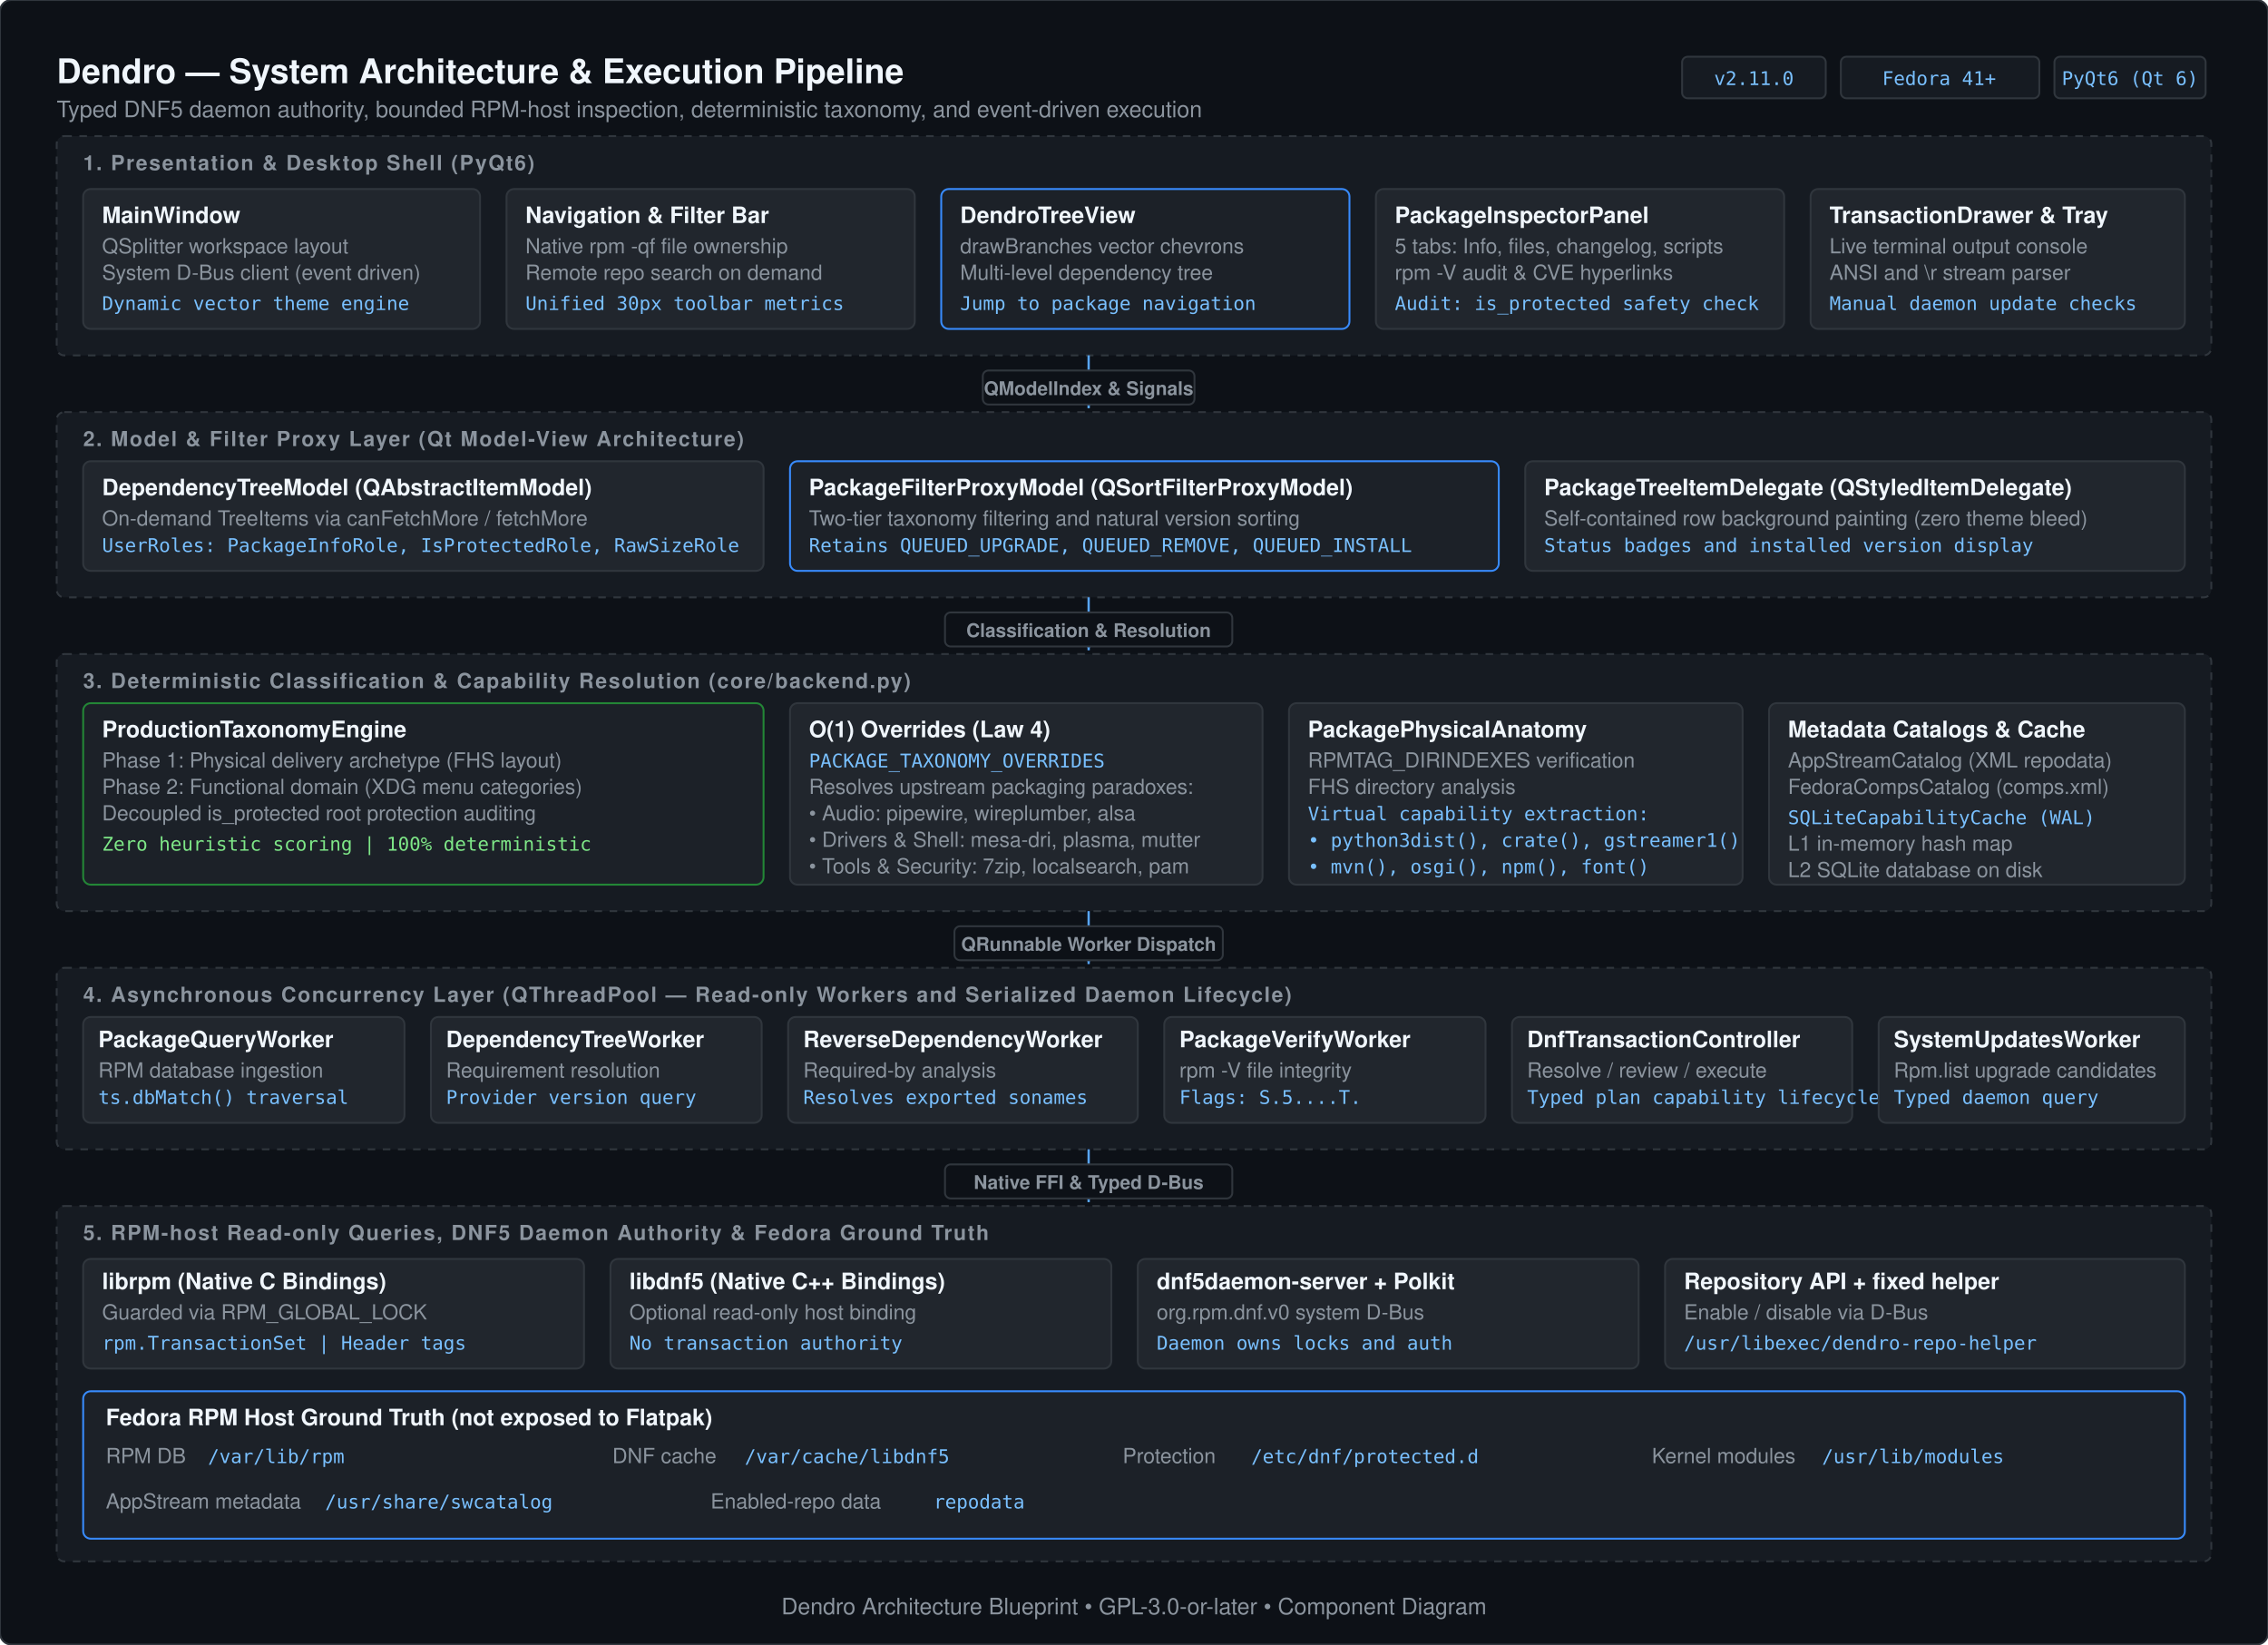
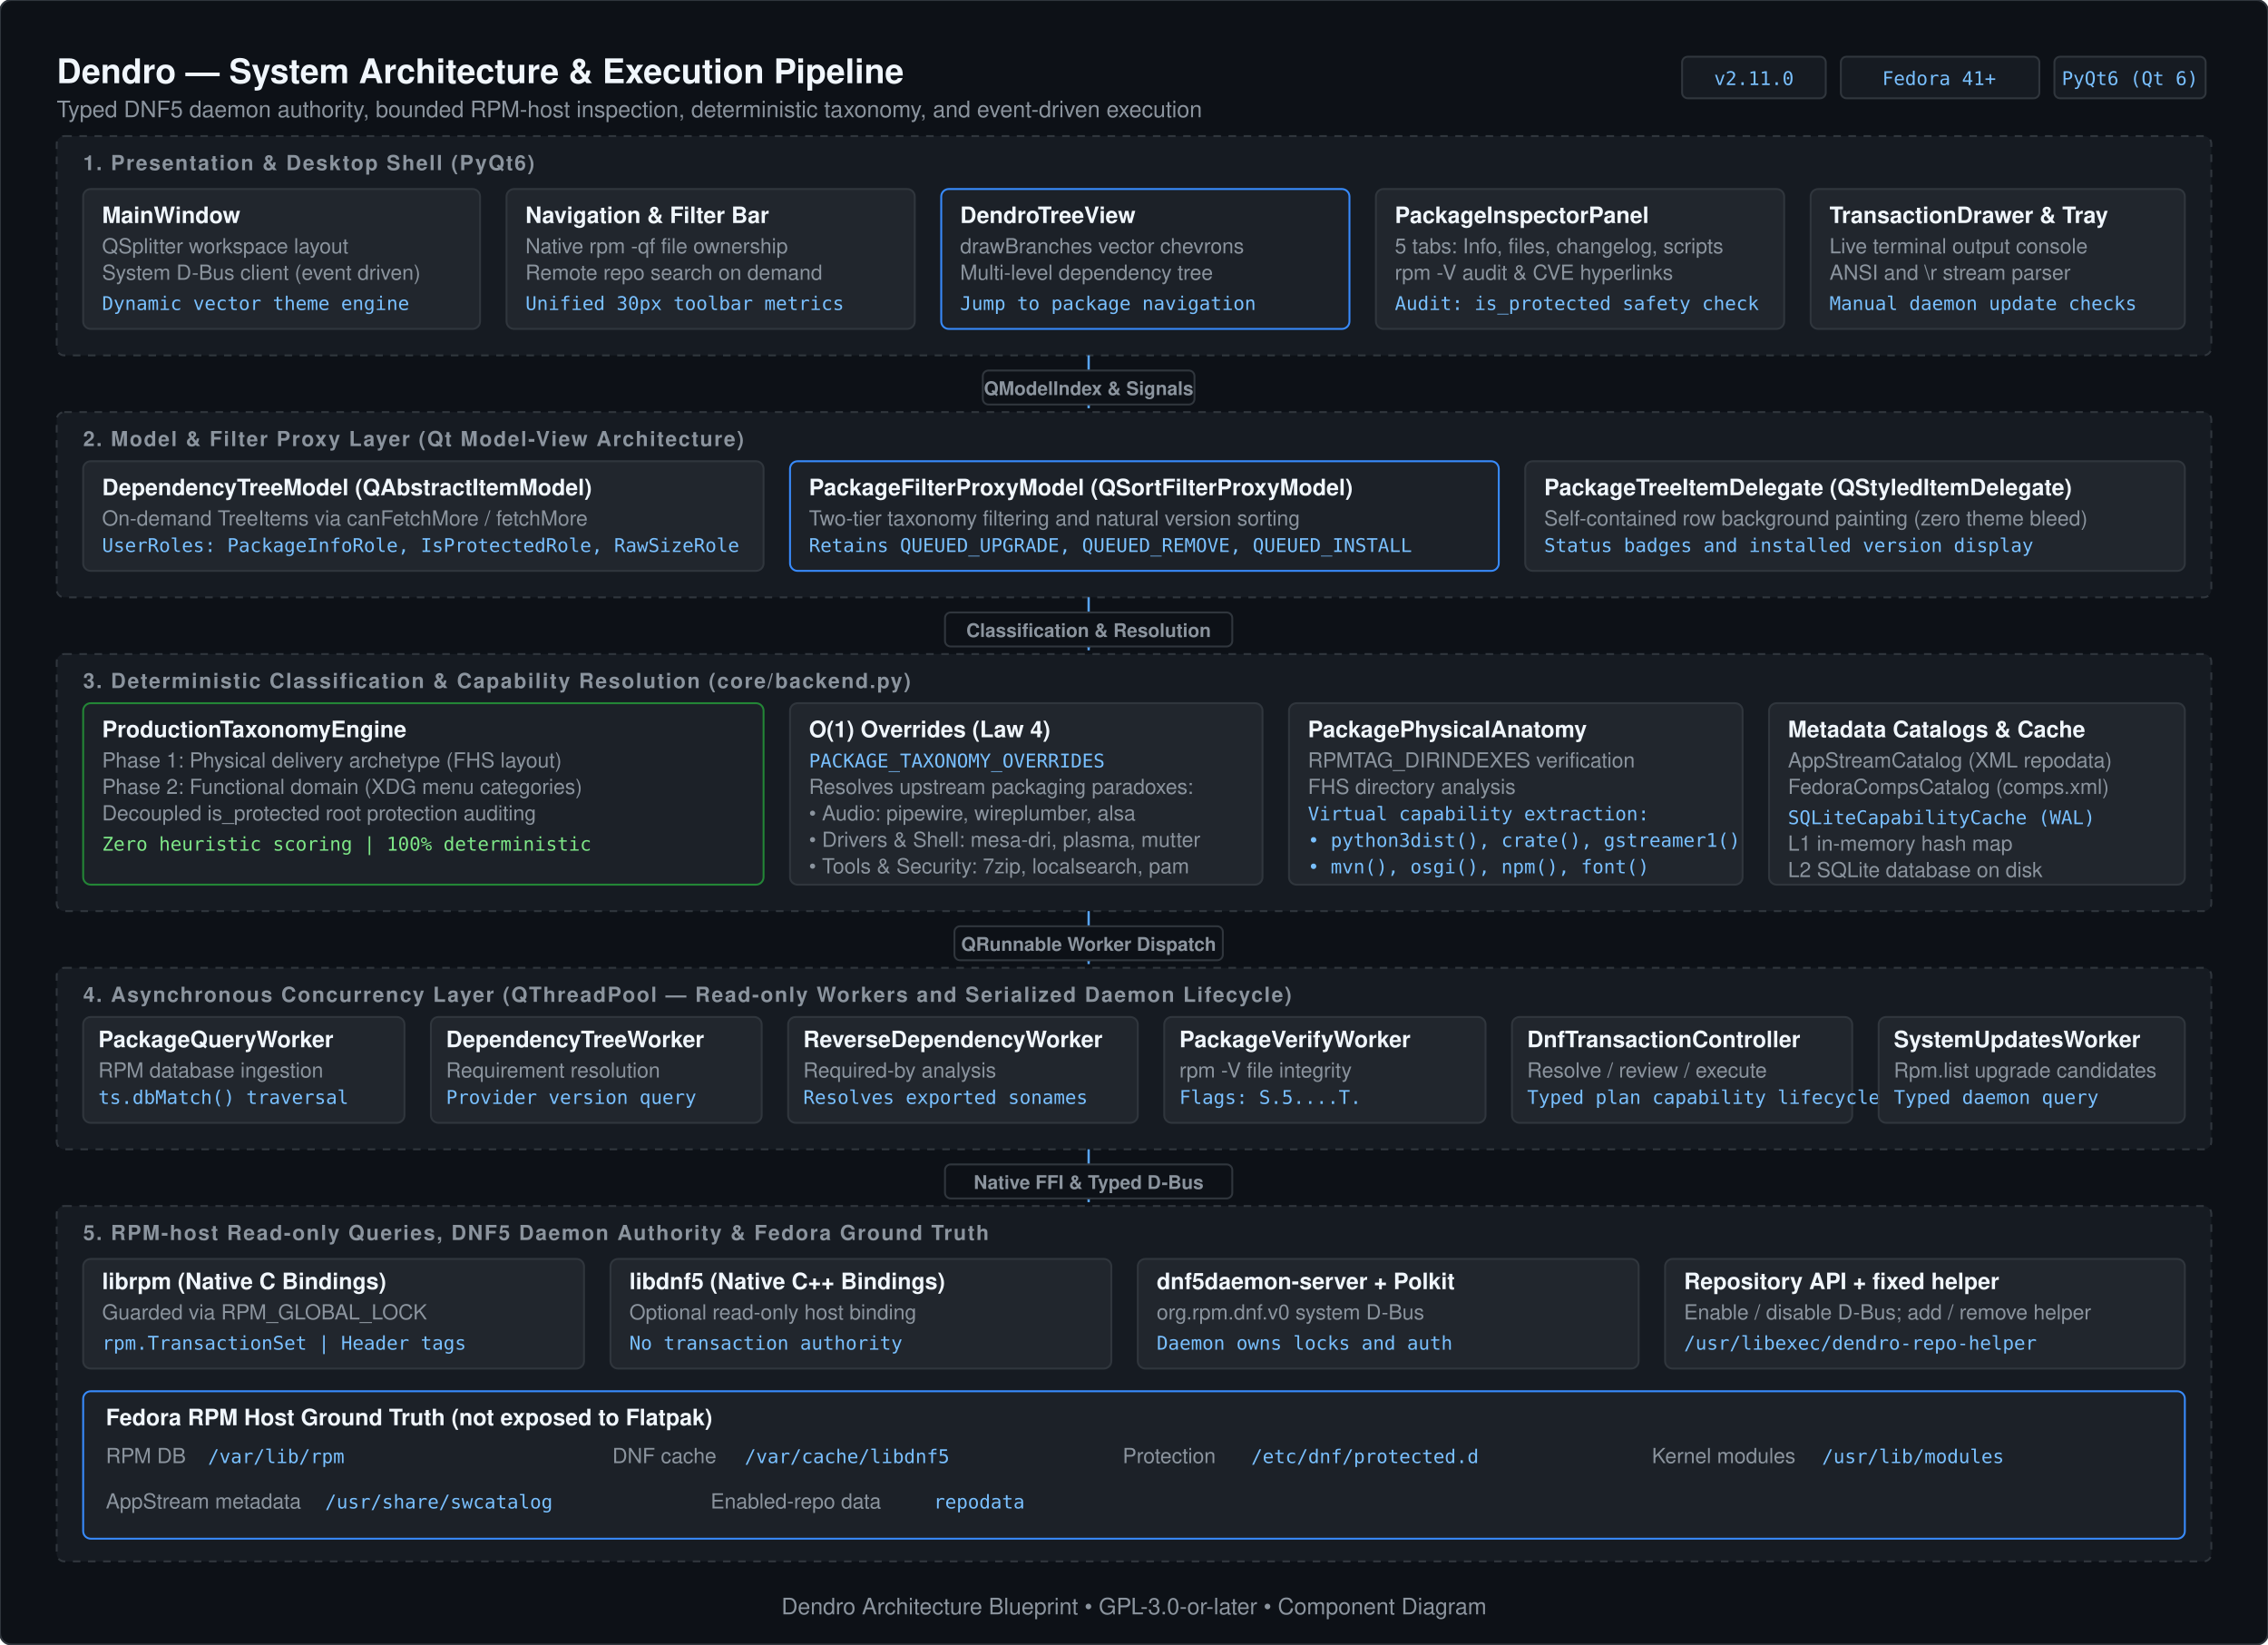
<svg xmlns="http://www.w3.org/2000/svg" viewBox="0 0 1200 870" width="100%" height="100%">
  <defs>
    <marker id="arrow" viewBox="0 0 10 10" refX="8" refY="5" markerWidth="6" markerHeight="6" orient="auto-start-reverse">
      <path d="M 0 1.5 L 8 5 L 0 8.5 z" fill="#58a6ff" />
    </marker>
    <marker id="arrowGray" viewBox="0 0 10 10" refX="8" refY="5" markerWidth="6" markerHeight="6" orient="auto-start-reverse">
      <path d="M 0 1.5 L 8 5 L 0 8.5 z" fill="#8b949e" />
    </marker>
    <marker id="arrowGreen" viewBox="0 0 10 10" refX="8" refY="5" markerWidth="6" markerHeight="6" orient="auto-start-reverse">
      <path d="M 0 1.5 L 8 5 L 0 8.5 z" fill="#3fb950" />
    </marker>
  </defs>
  <style>
    .bg { fill: #0d1117; stroke: #30363d; stroke-width: 1; }
    .tier-bg { fill: #161b22; stroke: #30363d; stroke-width: 1; stroke-dasharray: 4 4; }
    .card-bg { fill: #21262d; stroke: #30363d; stroke-width: 1; }
    .card-bg-accent { fill: #1c2128; stroke: #388bfd; stroke-width: 1; }
    .card-bg-core { fill: #1c2128; stroke: #238636; stroke-width: 1; }
    
    .txt-title { font-family: -apple-system, BlinkMacSystemFont, "Segoe UI", Helvetica, Arial, sans-serif; font-size: 18px; font-weight: 700; fill: #f0f6fc; }
    .txt-subtitle { font-family: -apple-system, BlinkMacSystemFont, "Segoe UI", Helvetica, Arial, sans-serif; font-size: 12px; fill: #8b949e; }
    .txt-tier-hdr { font-family: -apple-system, BlinkMacSystemFont, "Segoe UI", Helvetica, Arial, sans-serif; font-size: 11px; font-weight: 700; fill: #8b949e; letter-spacing: 0.8px; text-transform: uppercase; }
    
    .txt-card-hdr { font-family: -apple-system, BlinkMacSystemFont, "Segoe UI", Helvetica, Arial, sans-serif; font-size: 12px; font-weight: 600; fill: #f0f6fc; }
    .txt-card-sub { font-family: -apple-system, BlinkMacSystemFont, "Segoe UI", Helvetica, Arial, sans-serif; font-size: 11px; fill: #8b949e; }
    .txt-code { font-family: ui-monospace, SFMono-Regular, "SF Mono", Menlo, Consolas, monospace; font-size: 10px; fill: #79c0ff; }
    .txt-code-green { font-family: ui-monospace, SFMono-Regular, "SF Mono", Menlo, Consolas, monospace; font-size: 10px; fill: #7ee787; }
    
    .txt-conn-lbl { font-family: -apple-system, BlinkMacSystemFont, "Segoe UI", Helvetica, Arial, sans-serif; font-size: 10px; font-weight: 600; fill: #8b949e; }
    .conn-pill { fill: #0d1117; stroke: #30363d; stroke-width: 1; }
    .line-flow { stroke: #58a6ff; stroke-width: 1.2; fill: none; }
    .line-gray { stroke: #8b949e; stroke-width: 1.2; fill: none; }
    .line-green { stroke: #3fb950; stroke-width: 1.2; fill: none; }
  </style>
  <rect width="1200" height="870" rx="6" class="bg" />
  <g transform="translate(30, 24)">
    <text x="0" y="20" class="txt-title">Dendro — System Architecture &amp; Execution Pipeline</text>
    <text x="0" y="38" class="txt-subtitle">Typed DNF5 daemon authority, bounded RPM-host inspection, deterministic taxonomy, and event-driven execution</text>
    <g transform="translate(860, 6)">
      <rect x="0" y="0" width="76" height="22" rx="3" fill="#161b22" stroke="#30363d" stroke-width="1" />
      <text x="38" y="15" text-anchor="middle" class="txt-code">v2.11.0</text>
      <rect x="84" y="0" width="105" height="22" rx="3" fill="#161b22" stroke="#30363d" stroke-width="1" />
      <text x="136" y="15" text-anchor="middle" class="txt-code">Fedora 41+</text>
      <rect x="197" y="0" width="80" height="22" rx="3" fill="#161b22" stroke="#30363d" stroke-width="1" />
      <text x="237" y="15" text-anchor="middle" class="txt-code">PyQt6 (Qt 6)</text>
    </g>
  </g>
  <g transform="translate(30, 72)">
    <rect width="1140" height="116" rx="4" class="tier-bg" />
    <text x="14" y="18" class="txt-tier-hdr">1. Presentation &amp; Desktop Shell (PyQt6)</text>
    <g transform="translate(14, 28)">
      <rect width="210" height="74" rx="4" class="card-bg" />
      <text x="10" y="18" class="txt-card-hdr">MainWindow</text>
      <text x="10" y="34" class="txt-card-sub">QSplitter workspace layout</text>
      <text x="10" y="48" class="txt-card-sub">System D-Bus client (event driven)</text>
      <text x="10" y="64" class="txt-code">Dynamic vector theme engine</text>
    </g>
    <g transform="translate(238, 28)">
      <rect width="216" height="74" rx="4" class="card-bg" />
      <text x="10" y="18" class="txt-card-hdr">Navigation &amp; Filter Bar</text>
      <text x="10" y="34" class="txt-card-sub">Native rpm -qf file ownership</text>
      <text x="10" y="48" class="txt-card-sub">Remote repo search on demand</text>
      <text x="10" y="64" class="txt-code">Unified 30px toolbar metrics</text>
    </g>
    <g transform="translate(468, 28)">
      <rect width="216" height="74" rx="4" class="card-bg-accent" />
      <text x="10" y="18" class="txt-card-hdr">DendroTreeView</text>
      <text x="10" y="34" class="txt-card-sub">drawBranches vector chevrons</text>
      <text x="10" y="48" class="txt-card-sub">Multi-level dependency tree</text>
      <text x="10" y="64" class="txt-code">Jump to package navigation</text>
    </g>
    <g transform="translate(698, 28)">
      <rect width="216" height="74" rx="4" class="card-bg" />
      <text x="10" y="18" class="txt-card-hdr">PackageInspectorPanel</text>
      <text x="10" y="34" class="txt-card-sub">5 tabs: Info, files, changelog, scripts</text>
      <text x="10" y="48" class="txt-card-sub">rpm -V audit &amp; CVE hyperlinks</text>
      <text x="10" y="64" class="txt-code">Audit: is_protected safety check</text>
    </g>
    <g transform="translate(928, 28)">
      <rect width="198" height="74" rx="4" class="card-bg" />
      <text x="10" y="18" class="txt-card-hdr">TransactionDrawer &amp; Tray</text>
      <text x="10" y="34" class="txt-card-sub">Live terminal output console</text>
      <text x="10" y="48" class="txt-card-sub">ANSI and \r stream parser</text>
      <text x="10" y="64" class="txt-code">Manual daemon update checks</text>
    </g>
  </g>
  <path d="M 576 188 L 576 216" class="line-flow" marker-end="url(#arrow)" />
  <rect x="520" y="196" width="112" height="18" rx="3" class="conn-pill" />
  <text x="576" y="209" text-anchor="middle" class="txt-conn-lbl">QModelIndex &amp; Signals</text>
  <g transform="translate(30, 218)">
    <rect width="1140" height="98" rx="4" class="tier-bg" />
    <text x="14" y="18" class="txt-tier-hdr">2. Model &amp; Filter Proxy Layer (Qt Model-View Architecture)</text>
    <g transform="translate(14, 26)">
      <rect width="360" height="58" rx="4" class="card-bg" />
      <text x="10" y="18" class="txt-card-hdr">DependencyTreeModel (QAbstractItemModel)</text>
      <text x="10" y="34" class="txt-card-sub">On-demand TreeItems via canFetchMore / fetchMore</text>
      <text x="10" y="48" class="txt-code">UserRoles: PackageInfoRole, IsProtectedRole, RawSizeRole</text>
    </g>
    <g transform="translate(388, 26)">
      <rect width="375" height="58" rx="4" class="card-bg-accent" />
      <text x="10" y="18" class="txt-card-hdr">PackageFilterProxyModel (QSortFilterProxyModel)</text>
      <text x="10" y="34" class="txt-card-sub">Two-tier taxonomy filtering and natural version sorting</text>
      <text x="10" y="48" class="txt-code">Retains QUEUED_UPGRADE, QUEUED_REMOVE, QUEUED_INSTALL</text>
    </g>
    <g transform="translate(777, 26)">
      <rect width="349" height="58" rx="4" class="card-bg" />
      <text x="10" y="18" class="txt-card-hdr">PackageTreeItemDelegate (QStyledItemDelegate)</text>
      <text x="10" y="34" class="txt-card-sub">Self-contained row background painting (zero theme bleed)</text>
      <text x="10" y="48" class="txt-code">Status badges and installed version display</text>
    </g>
  </g>
  <path d="M 576 316 L 576 344" class="line-flow" marker-end="url(#arrow)" />
  <rect x="500" y="324" width="152" height="18" rx="3" class="conn-pill" />
  <text x="576" y="337" text-anchor="middle" class="txt-conn-lbl">Classification &amp; Resolution</text>
  <g transform="translate(30, 346)">
    <rect width="1140" height="136" rx="4" class="tier-bg" />
    <text x="14" y="18" class="txt-tier-hdr">3. Deterministic Classification &amp; Capability Resolution (core/backend.py)</text>
    <g transform="translate(14, 26)">
      <rect width="360" height="96" rx="4" class="card-bg-core" />
      <text x="10" y="18" class="txt-card-hdr">ProductionTaxonomyEngine</text>
      <text x="10" y="34" class="txt-card-sub">Phase 1: Physical delivery archetype (FHS layout)</text>
      <text x="10" y="48" class="txt-card-sub">Phase 2: Functional domain (XDG menu categories)</text>
      <text x="10" y="62" class="txt-card-sub">Decoupled is_protected root protection auditing</text>
      <text x="10" y="78" class="txt-code-green">Zero heuristic scoring | 100% deterministic</text>
    </g>
    <g transform="translate(388, 26)">
      <rect width="250" height="96" rx="4" class="card-bg" />
      <text x="10" y="18" class="txt-card-hdr">O(1) Overrides (Law 4)</text>
      <text x="10" y="34" class="txt-code">PACKAGE_TAXONOMY_OVERRIDES</text>
      <text x="10" y="48" class="txt-card-sub">Resolves upstream packaging paradoxes:</text>
      <text x="10" y="62" class="txt-card-sub">• Audio: pipewire, wireplumber, alsa</text>
      <text x="10" y="76" class="txt-card-sub">• Drivers &amp; Shell: mesa-dri, plasma, mutter</text>
      <text x="10" y="90" class="txt-card-sub">• Tools &amp; Security: 7zip, localsearch, pam</text>
    </g>
    <g transform="translate(652, 26)">
      <rect width="240" height="96" rx="4" class="card-bg" />
      <text x="10" y="18" class="txt-card-hdr">PackagePhysicalAnatomy</text>
      <text x="10" y="34" class="txt-card-sub">RPMTAG_DIRINDEXES verification</text>
      <text x="10" y="48" class="txt-card-sub">FHS directory analysis</text>
      <text x="10" y="62" class="txt-code">Virtual capability extraction:</text>
      <text x="10" y="76" class="txt-code">• python3dist(), crate(), gstreamer1()</text>
      <text x="10" y="90" class="txt-code">• mvn(), osgi(), npm(), font()</text>
    </g>
    <g transform="translate(906, 26)">
      <rect width="220" height="96" rx="4" class="card-bg" />
      <text x="10" y="18" class="txt-card-hdr">Metadata Catalogs &amp; Cache</text>
      <text x="10" y="34" class="txt-card-sub">AppStreamCatalog (XML repodata)</text>
      <text x="10" y="48" class="txt-card-sub">FedoraCompsCatalog (comps.xml)</text>
      <text x="10" y="64" class="txt-code">SQLiteCapabilityCache (WAL)</text>
      <text x="10" y="78" class="txt-card-sub">L1 in-memory hash map</text>
      <text x="10" y="92" class="txt-card-sub">L2 SQLite database on disk</text>
    </g>
  </g>
  <path d="M 576 482 L 576 510" class="line-flow" marker-end="url(#arrow)" />
  <rect x="505" y="490" width="142" height="18" rx="3" class="conn-pill" />
  <text x="576" y="503" text-anchor="middle" class="txt-conn-lbl">QRunnable Worker Dispatch</text>
  <g transform="translate(30, 512)">
    <rect width="1140" height="96" rx="4" class="tier-bg" />
    <text x="14" y="18" class="txt-tier-hdr">4. Asynchronous Concurrency Layer (QThreadPool — Read-only Workers and Serialized Daemon Lifecycle)</text>
    <g transform="translate(14, 26)">
      <rect width="170" height="56" rx="4" class="card-bg" />
      <text x="8" y="16" class="txt-card-hdr">PackageQueryWorker</text>
      <text x="8" y="32" class="txt-card-sub">RPM database ingestion</text>
      <text x="8" y="46" class="txt-code">ts.dbMatch() traversal</text>
    </g>
    <g transform="translate(198, 26)">
      <rect width="175" height="56" rx="4" class="card-bg" />
      <text x="8" y="16" class="txt-card-hdr">DependencyTreeWorker</text>
      <text x="8" y="32" class="txt-card-sub">Requirement resolution</text>
      <text x="8" y="46" class="txt-code">Provider version query</text>
    </g>
    <g transform="translate(387, 26)">
      <rect width="185" height="56" rx="4" class="card-bg" />
      <text x="8" y="16" class="txt-card-hdr">ReverseDependencyWorker</text>
      <text x="8" y="32" class="txt-card-sub">Required-by analysis</text>
      <text x="8" y="46" class="txt-code">Resolves exported sonames</text>
    </g>
    <g transform="translate(586, 26)">
      <rect width="170" height="56" rx="4" class="card-bg" />
      <text x="8" y="16" class="txt-card-hdr">PackageVerifyWorker</text>
      <text x="8" y="32" class="txt-card-sub">rpm -V file integrity</text>
      <text x="8" y="46" class="txt-code">Flags: S.5....T.</text>
    </g>
    <g transform="translate(770, 26)">
      <rect width="180" height="56" rx="4" class="card-bg" />
      <text x="8" y="16" class="txt-card-hdr">DnfTransactionController</text>
      <text x="8" y="32" class="txt-card-sub">Resolve / review / execute</text>
      <text x="8" y="46" class="txt-code">Typed plan capability lifecycle</text>
    </g>
    <g transform="translate(964, 26)">
      <rect width="162" height="56" rx="4" class="card-bg" />
      <text x="8" y="16" class="txt-card-hdr">SystemUpdatesWorker</text>
      <text x="8" y="32" class="txt-card-sub">Rpm.list upgrade candidates</text>
      <text x="8" y="46" class="txt-code">Typed daemon query</text>
    </g>
  </g>
  <path d="M 576 608 L 576 636" class="line-flow" marker-end="url(#arrow)" />
  <rect x="500" y="616" width="152" height="18" rx="3" class="conn-pill" />
  <text x="576" y="629" text-anchor="middle" class="txt-conn-lbl">Native FFI &amp; Typed D-Bus</text>
  <g transform="translate(30, 638)">
    <rect width="1140" height="188" rx="4" class="tier-bg" />
    <text x="14" y="18" class="txt-tier-hdr">5. RPM-host Read-only Queries, DNF5 Daemon Authority &amp; Fedora Ground Truth</text>
    <g transform="translate(14, 28)">
      <rect width="265" height="58" rx="4" class="card-bg" />
      <text x="10" y="16" class="txt-card-hdr">librpm (Native C Bindings)</text>
      <text x="10" y="32" class="txt-card-sub">Guarded via RPM_GLOBAL_LOCK</text>
      <text x="10" y="48" class="txt-code">rpm.TransactionSet | Header tags</text>
    </g>
    <g transform="translate(293, 28)">
      <rect width="265" height="58" rx="4" class="card-bg" />
      <text x="10" y="16" class="txt-card-hdr">libdnf5 (Native C++ Bindings)</text>
      <text x="10" y="32" class="txt-card-sub">Optional read-only host binding</text>
      <text x="10" y="48" class="txt-code">No transaction authority</text>
    </g>
    <g transform="translate(572, 28)">
      <rect width="265" height="58" rx="4" class="card-bg" />
      <text x="10" y="16" class="txt-card-hdr">dnf5daemon-server + Polkit</text>
      <text x="10" y="32" class="txt-card-sub">org.rpm.dnf.v0 system D-Bus</text>
      <text x="10" y="48" class="txt-code">Daemon owns locks and auth</text>
    </g>
    <g transform="translate(851, 28)">
      <rect width="275" height="58" rx="4" class="card-bg" />
      <text x="10" y="16" class="txt-card-hdr">Repository API + fixed helper</text>
-       <text x="10" y="32" class="txt-card-sub">Enable / disable via D-Bus</text>
+       <text x="10" y="32" class="txt-card-sub">Enable / disable D-Bus; add / remove helper</text>
      <text x="10" y="48" class="txt-code">/usr/libexec/dendro-repo-helper</text>
    </g>
    <g transform="translate(14, 98)">
      <rect width="1112" height="78" rx="4" class="card-bg-accent" />
      <text x="12" y="18" class="txt-card-hdr">Fedora RPM Host Ground Truth (not exposed to Flatpak)</text>
      <text x="12" y="38" class="txt-card-sub">RPM DB</text>
      <text x="66" y="38" class="txt-code">/var/lib/rpm</text>
      <text x="280" y="38" class="txt-card-sub">DNF cache</text>
      <text x="350" y="38" class="txt-code">/var/cache/libdnf5</text>
      <text x="550" y="38" class="txt-card-sub">Protection</text>
      <text x="618" y="38" class="txt-code">/etc/dnf/protected.d</text>
      <text x="830" y="38" class="txt-card-sub">Kernel modules</text>
      <text x="920" y="38" class="txt-code">/usr/lib/modules</text>
      <text x="12" y="62" class="txt-card-sub">AppStream metadata</text>
      <text x="128" y="62" class="txt-code">/usr/share/swcatalog</text>
      <text x="332" y="62" class="txt-card-sub">Enabled-repo data</text>
      <text x="450" y="62" class="txt-code">repodata</text>
    </g>
  </g>
  <text x="600" y="854" class="txt-subtitle" text-anchor="middle">Dendro Architecture Blueprint • GPL-3.0-or-later • Component Diagram</text>
</svg>
